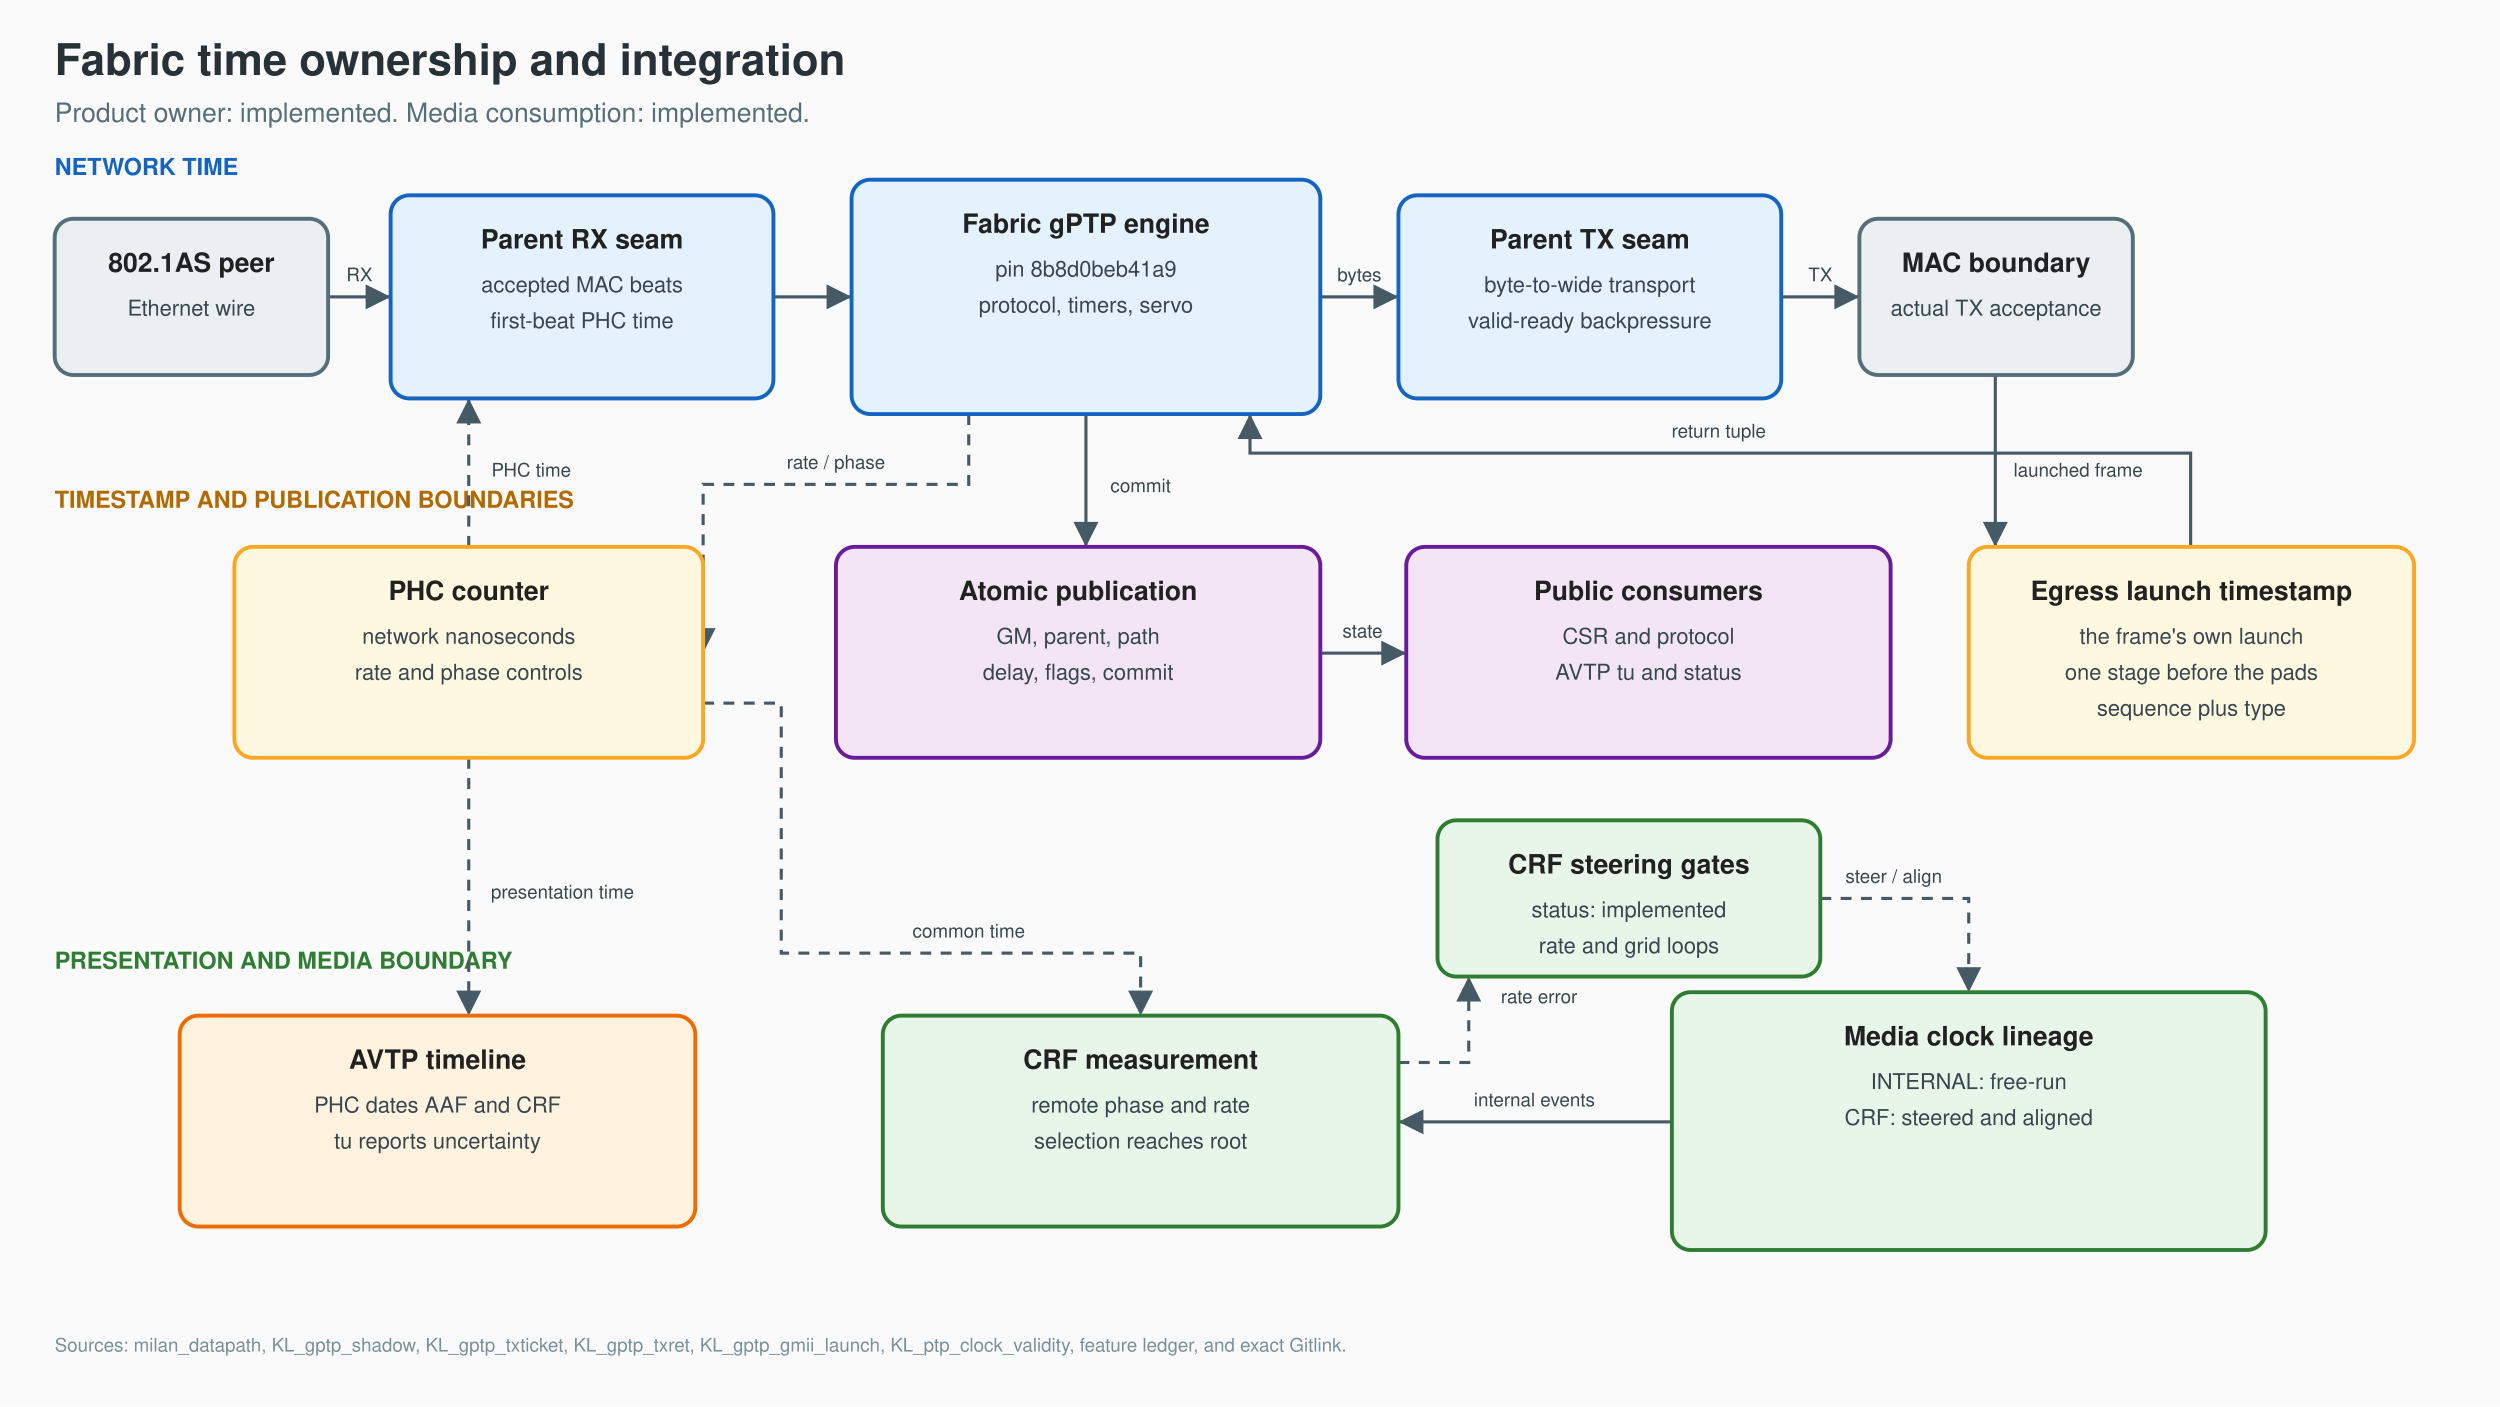
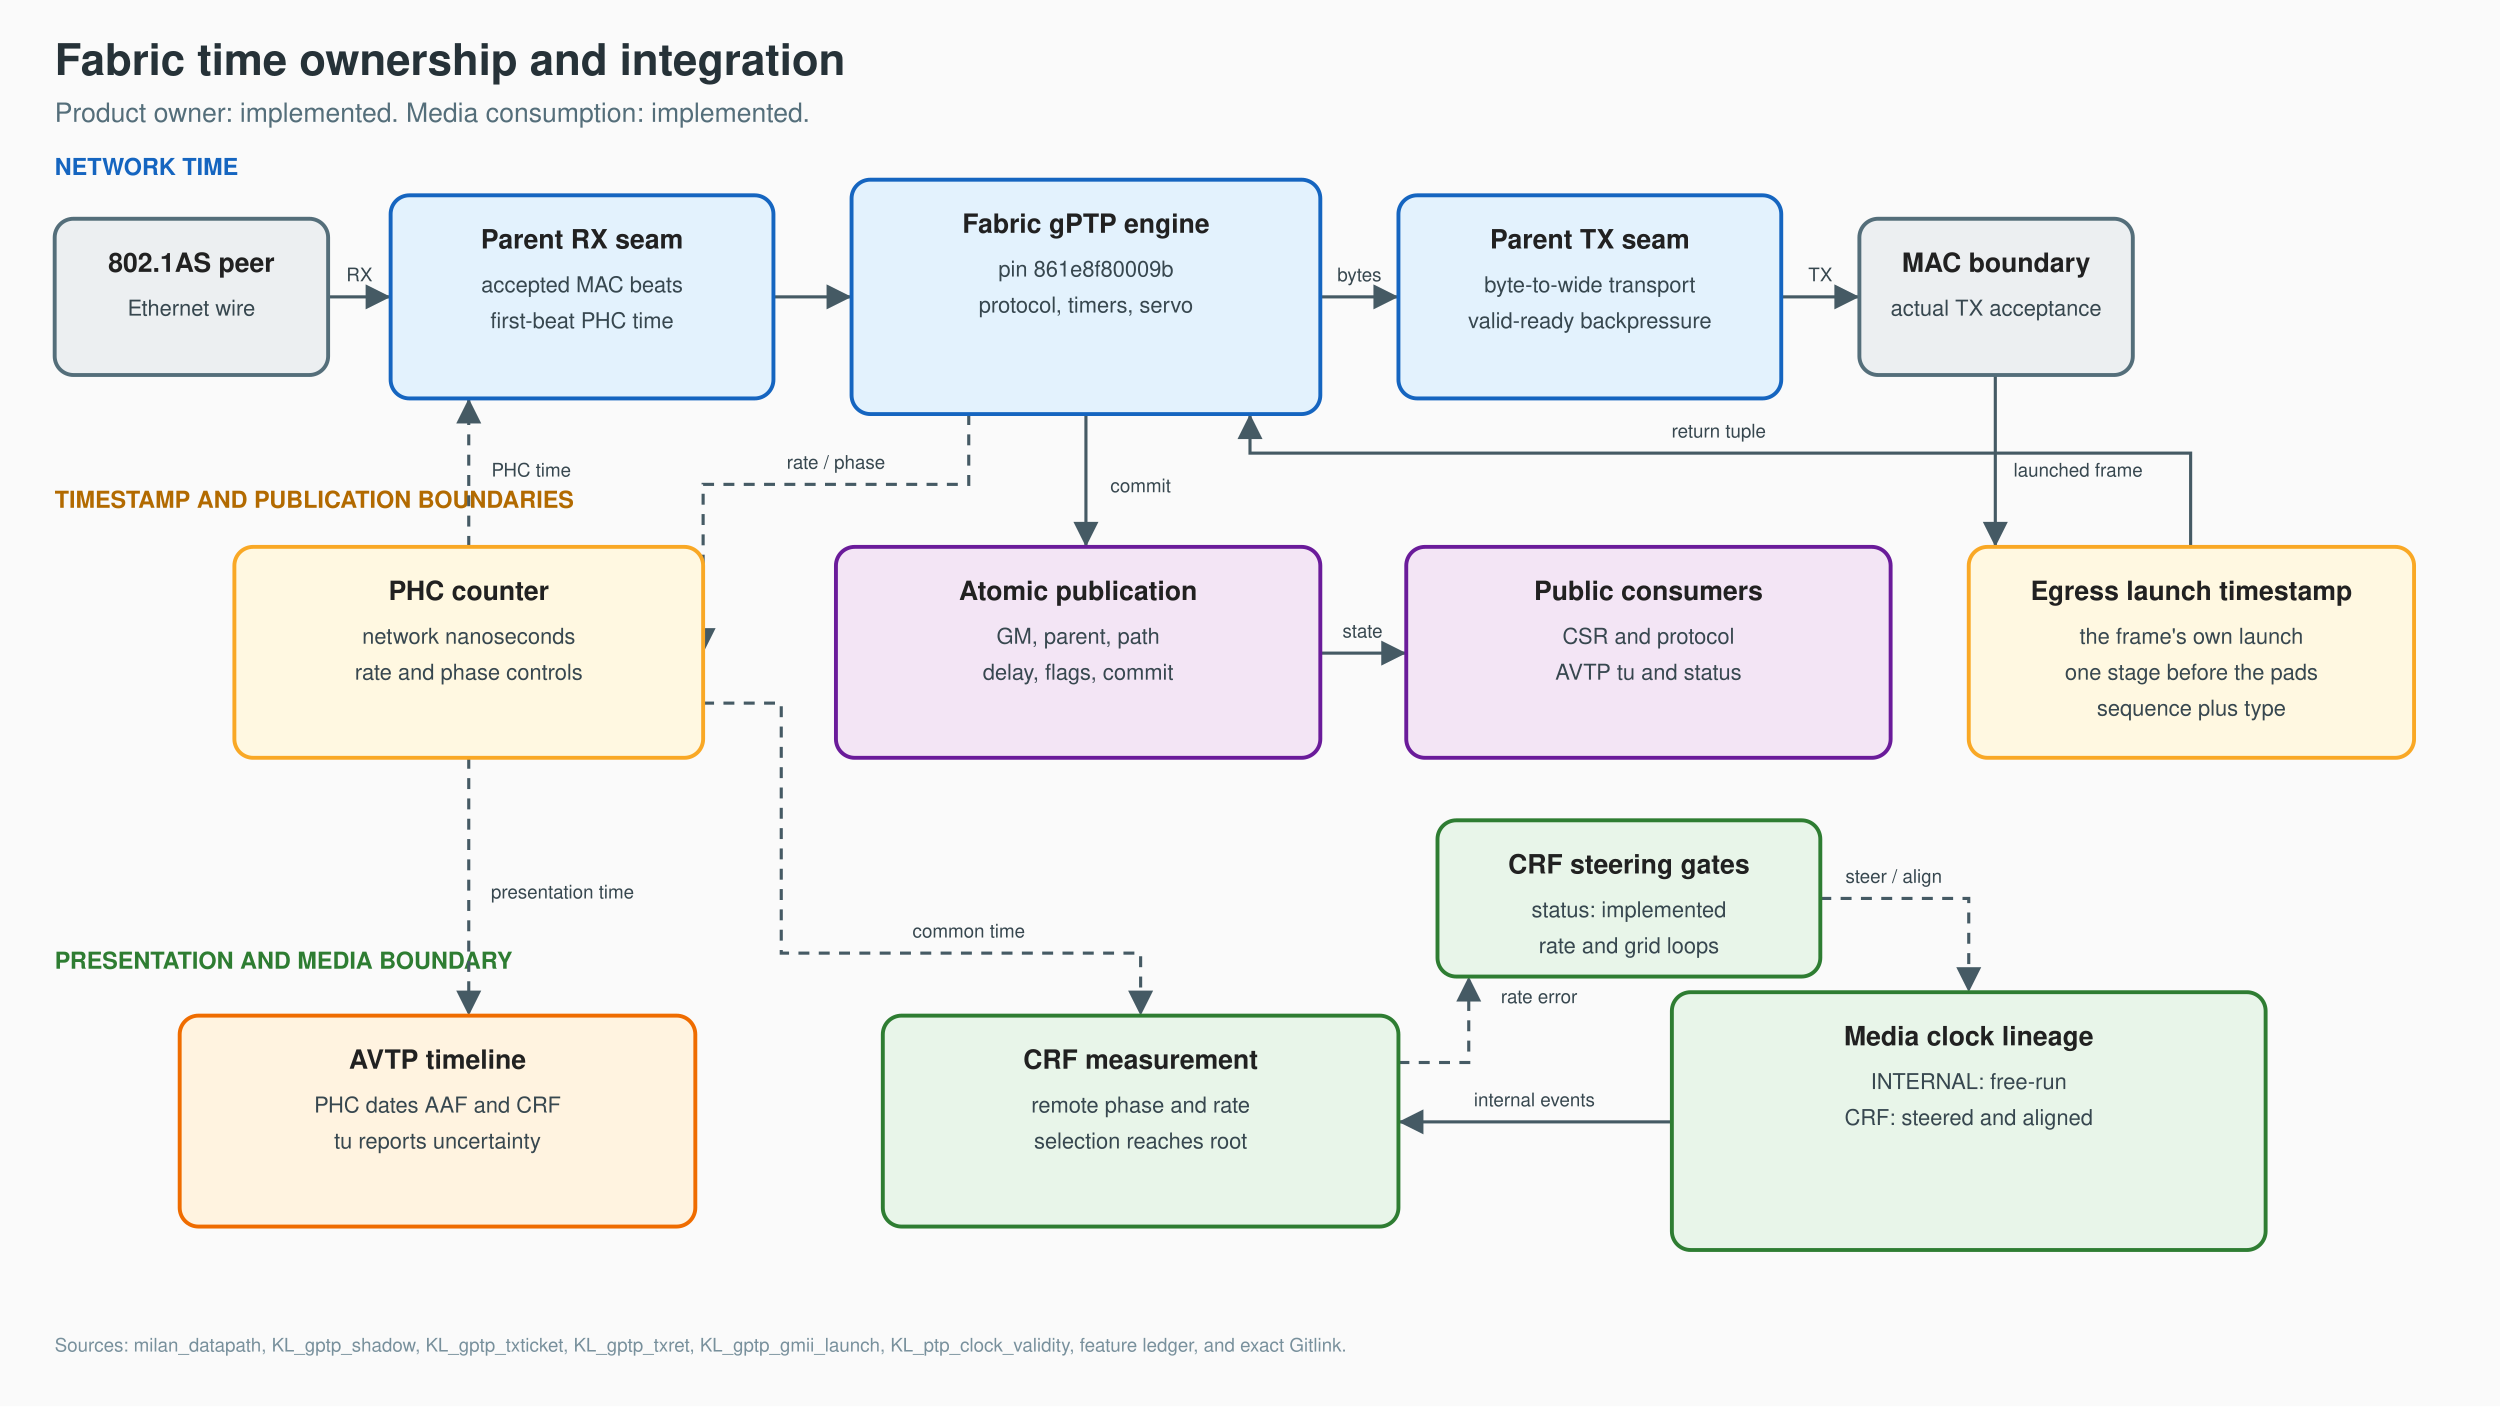
<svg xmlns="http://www.w3.org/2000/svg" width="1600" height="900" viewBox="0 0 1600 900" font-family="Helvetica,Arial,sans-serif">
  <rect width="1600" height="900" fill="#FAFAFA" />
  <defs>
    <marker id="arrow" markerWidth="12" markerHeight="12" refX="8" refY="4" orient="auto">
      <path d="M0,0 L8,4 L0,8 Z" fill="#455A64" />
    </marker>
  </defs>
  <text x="35" y="48" font-size="28" font-weight="bold" fill="#263238">Fabric time ownership and integration</text>
  <text x="35" y="78" font-size="17" fill="#546E7A">Product owner: implemented. Media consumption: implemented.</text>
  <text x="35" y="112" font-size="15" font-weight="bold" fill="#1565C0">NETWORK TIME</text>
  <text x="35" y="325" font-size="15" font-weight="bold" fill="#B26A00">TIMESTAMP AND PUBLICATION BOUNDARIES</text>
  <text x="35" y="620" font-size="15" font-weight="bold" fill="#2E7D32">PRESENTATION AND MEDIA BOUNDARY</text>
  <path d="M210,190 L250,190" fill="none" stroke="#455A64" stroke-width="2" marker-end="url(#arrow)" />
  <text x="230" y="180" text-anchor="middle" font-size="12" fill="#37474F">RX</text>
  <path d="M495,190 L545,190" fill="none" stroke="#455A64" stroke-width="2" marker-end="url(#arrow)" />
  <path d="M845,190 L895,190" fill="none" stroke="#455A64" stroke-width="2" marker-end="url(#arrow)" />
  <text x="870" y="180" text-anchor="middle" font-size="12" fill="#37474F">bytes</text>
  <path d="M1140,190 L1190,190" fill="none" stroke="#455A64" stroke-width="2" marker-end="url(#arrow)" />
  <text x="1165" y="180" text-anchor="middle" font-size="12" fill="#37474F">TX</text>
  <path d="M300,350 L300,255" fill="none" stroke="#455A64" stroke-width="2" marker-end="url(#arrow)" stroke-dasharray="7,6" />
  <text x="340" y="305" text-anchor="middle" font-size="12" fill="#37474F">PHC time</text>
  <path d="M620,265 L620,310 L450,310 L450,418" fill="none" stroke="#455A64" stroke-width="2" marker-end="url(#arrow)" stroke-dasharray="7,6" />
  <text x="535" y="300" text-anchor="middle" font-size="12" fill="#37474F">rate / phase</text>
  <path d="M695,265 L695,350" fill="none" stroke="#455A64" stroke-width="2" marker-end="url(#arrow)" />
  <text x="730" y="315" text-anchor="middle" font-size="12" fill="#37474F">commit</text>
  <path d="M845,418 L900,418" fill="none" stroke="#455A64" stroke-width="2" marker-end="url(#arrow)" />
  <text x="872" y="408" text-anchor="middle" font-size="12" fill="#37474F">state</text>
  <path d="M1277,240 L1277,350" fill="none" stroke="#455A64" stroke-width="2" marker-end="url(#arrow)" />
  <text x="1330" y="305" text-anchor="middle" font-size="12" fill="#37474F">launched frame</text>
  <path d="M1402,350 L1402,290 L800,290 L800,265" fill="none" stroke="#455A64" stroke-width="2" marker-end="url(#arrow)" />
  <text x="1100" y="280" text-anchor="middle" font-size="12" fill="#37474F">return tuple</text>
  <path d="M300,485 L300,650" fill="none" stroke="#455A64" stroke-width="2" marker-end="url(#arrow)" stroke-dasharray="7,6" />
  <text x="360" y="575" text-anchor="middle" font-size="12" fill="#37474F">presentation time</text>
  <path d="M450,450 L500,450 L500,610 L730,610 L730,650" fill="none" stroke="#455A64" stroke-width="2" marker-end="url(#arrow)" stroke-dasharray="7,6" />
  <text x="620" y="600" text-anchor="middle" font-size="12" fill="#37474F">common time</text>
  <path d="M1070,718 L895,718" fill="none" stroke="#455A64" stroke-width="2" marker-end="url(#arrow)" />
  <text x="982" y="708" text-anchor="middle" font-size="12" fill="#37474F">internal events</text>
  <path d="M895,680 L940,680 L940,625" fill="none" stroke="#455A64" stroke-width="2" marker-end="url(#arrow)" stroke-dasharray="7,6" />
  <text x="985" y="642" text-anchor="middle" font-size="12" fill="#37474F">rate error</text>
  <path d="M1165,575 L1260,575 L1260,635" fill="none" stroke="#455A64" stroke-width="2" marker-end="url(#arrow)" stroke-dasharray="7,6" />
  <text x="1212" y="565" text-anchor="middle" font-size="12" fill="#37474F">steer / align</text>
  <rect id="peer" x="35" y="140" width="175" height="100" rx="12" fill="#ECEFF1" stroke="#546E7A" stroke-width="2.5" />
  <text x="122.5" y="174" text-anchor="middle" font-size="17" font-weight="bold" fill="#212121">802.1AS peer</text>
  <text x="122.5" y="202" text-anchor="middle" font-size="14" fill="#37474F">Ethernet wire</text>
  <rect id="rx" x="250" y="125" width="245" height="130" rx="12" fill="#E3F2FD" stroke="#1565C0" stroke-width="2.5" />
  <text x="372.5" y="159" text-anchor="middle" font-size="17" font-weight="bold" fill="#212121">Parent RX seam</text>
  <text x="372.5" y="187" text-anchor="middle" font-size="14" fill="#37474F">accepted MAC beats</text>
  <text x="372.5" y="210" text-anchor="middle" font-size="14" fill="#37474F">first-beat PHC time</text>
  <rect id="engine" x="545" y="115" width="300" height="150" rx="12" fill="#E3F2FD" stroke="#1565C0" stroke-width="2.5" />
  <text x="695.0" y="149" text-anchor="middle" font-size="17" font-weight="bold" fill="#212121">Fabric gPTP engine</text>
-   <text x="695.0" y="177" text-anchor="middle" font-size="14" fill="#37474F">pin 8b8d0beb41a9</text>
+   <text x="695.0" y="177" text-anchor="middle" font-size="14" fill="#37474F">pin 861e8f80009b</text>
  <text x="695.0" y="200" text-anchor="middle" font-size="14" fill="#37474F">protocol, timers, servo</text>
  <rect id="tx" x="895" y="125" width="245" height="130" rx="12" fill="#E3F2FD" stroke="#1565C0" stroke-width="2.5" />
  <text x="1017.5" y="159" text-anchor="middle" font-size="17" font-weight="bold" fill="#212121">Parent TX seam</text>
  <text x="1017.5" y="187" text-anchor="middle" font-size="14" fill="#37474F">byte-to-wide transport</text>
  <text x="1017.5" y="210" text-anchor="middle" font-size="14" fill="#37474F">valid-ready backpressure</text>
  <rect id="mac" x="1190" y="140" width="175" height="100" rx="12" fill="#ECEFF1" stroke="#546E7A" stroke-width="2.5" />
  <text x="1277.5" y="174" text-anchor="middle" font-size="17" font-weight="bold" fill="#212121">MAC boundary</text>
  <text x="1277.5" y="202" text-anchor="middle" font-size="14" fill="#37474F">actual TX acceptance</text>
  <rect id="phc" x="150" y="350" width="300" height="135" rx="12" fill="#FFF8E1" stroke="#F9A825" stroke-width="2.5" />
  <text x="300.0" y="384" text-anchor="middle" font-size="17" font-weight="bold" fill="#212121">PHC counter</text>
  <text x="300.0" y="412" text-anchor="middle" font-size="14" fill="#37474F">network nanoseconds</text>
  <text x="300.0" y="435" text-anchor="middle" font-size="14" fill="#37474F">rate and phase controls</text>
  <rect id="publish" x="535" y="350" width="310" height="135" rx="12" fill="#F3E5F5" stroke="#6A1B9A" stroke-width="2.5" />
  <text x="690.0" y="384" text-anchor="middle" font-size="17" font-weight="bold" fill="#212121">Atomic publication</text>
  <text x="690.0" y="412" text-anchor="middle" font-size="14" fill="#37474F">GM, parent, path</text>
  <text x="690.0" y="435" text-anchor="middle" font-size="14" fill="#37474F">delay, flags, commit</text>
  <rect id="consumers" x="900" y="350" width="310" height="135" rx="12" fill="#F3E5F5" stroke="#6A1B9A" stroke-width="2.5" />
  <text x="1055.0" y="384" text-anchor="middle" font-size="17" font-weight="bold" fill="#212121">Public consumers</text>
  <text x="1055.0" y="412" text-anchor="middle" font-size="14" fill="#37474F">CSR and protocol</text>
  <text x="1055.0" y="435" text-anchor="middle" font-size="14" fill="#37474F">AVTP tu and status</text>
  <rect id="stamp" x="1260" y="350" width="285" height="135" rx="12" fill="#FFF8E1" stroke="#F9A825" stroke-width="2.5" />
  <text x="1402.5" y="384" text-anchor="middle" font-size="17" font-weight="bold" fill="#212121">Egress launch timestamp</text>
  <text x="1402.5" y="412" text-anchor="middle" font-size="14" fill="#37474F">the frame's own launch</text>
  <text x="1402.5" y="435" text-anchor="middle" font-size="14" fill="#37474F">one stage before the pads</text>
  <text x="1402.5" y="458" text-anchor="middle" font-size="14" fill="#37474F">sequence plus type</text>
  <rect id="avtp" x="115" y="650" width="330" height="135" rx="12" fill="#FFF3E0" stroke="#EF6C00" stroke-width="2.5" />
  <text x="280.0" y="684" text-anchor="middle" font-size="17" font-weight="bold" fill="#212121">AVTP timeline</text>
  <text x="280.0" y="712" text-anchor="middle" font-size="14" fill="#37474F">PHC dates AAF and CRF</text>
  <text x="280.0" y="735" text-anchor="middle" font-size="14" fill="#37474F">tu reports uncertainty</text>
  <rect id="crf" x="565" y="650" width="330" height="135" rx="12" fill="#E8F5E9" stroke="#2E7D32" stroke-width="2.5" />
  <text x="730.0" y="684" text-anchor="middle" font-size="17" font-weight="bold" fill="#212121">CRF measurement</text>
  <text x="730.0" y="712" text-anchor="middle" font-size="14" fill="#37474F">remote phase and rate</text>
  <text x="730.0" y="735" text-anchor="middle" font-size="14" fill="#37474F">selection reaches root</text>
  <rect id="media" x="1070" y="635" width="380" height="165" rx="12" fill="#E8F5E9" stroke="#2E7D32" stroke-width="2.5" />
  <text x="1260.0" y="669" text-anchor="middle" font-size="17" font-weight="bold" fill="#212121">Media clock lineage</text>
  <text x="1260.0" y="697" text-anchor="middle" font-size="14" fill="#37474F">INTERNAL: free-run</text>
  <text x="1260.0" y="720" text-anchor="middle" font-size="14" fill="#37474F">CRF: steered and aligned</text>
  <rect id="select" x="920" y="525" width="245" height="100" rx="12" fill="#E8F5E9" stroke="#2E7D32" stroke-width="2.5" />
  <text x="1042.5" y="559" text-anchor="middle" font-size="17" font-weight="bold" fill="#212121">CRF steering gates</text>
  <text x="1042.5" y="587" text-anchor="middle" font-size="14" fill="#37474F">status: implemented</text>
  <text x="1042.5" y="610" text-anchor="middle" font-size="14" fill="#37474F">rate and grid loops</text>
  <text x="35" y="865" font-size="12" fill="#78909C">Sources: milan_datapath, KL_gptp_shadow, KL_gptp_txticket, KL_gptp_txret, KL_gptp_gmii_launch, KL_ptp_clock_validity, feature ledger, and exact Gitlink.</text>
</svg>
